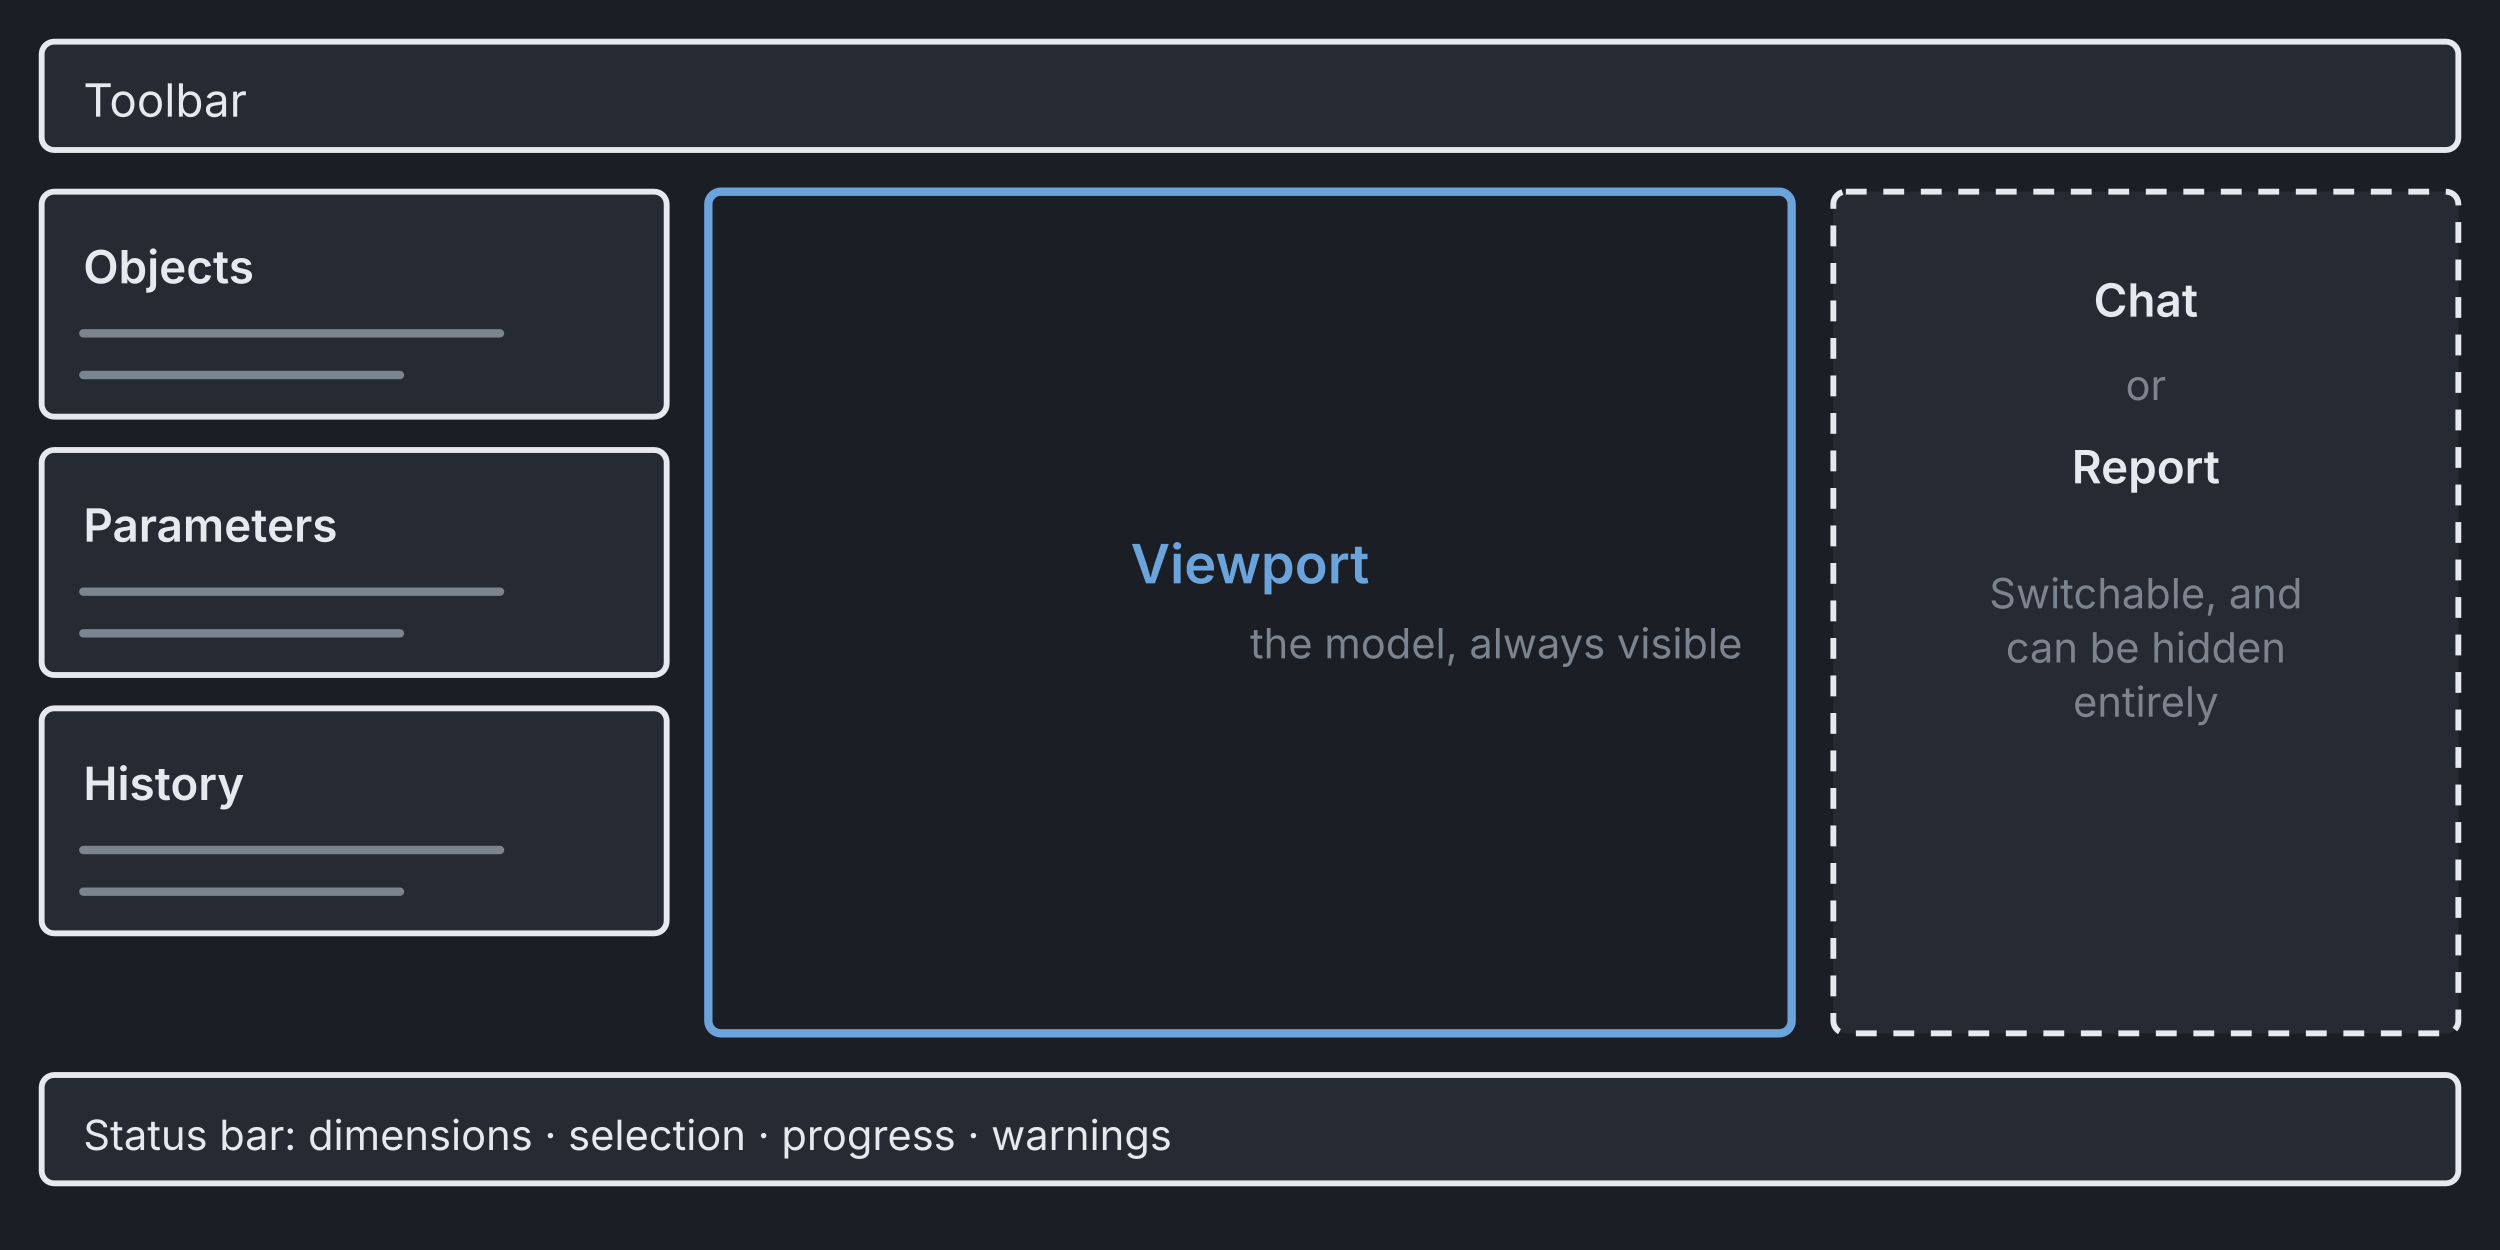
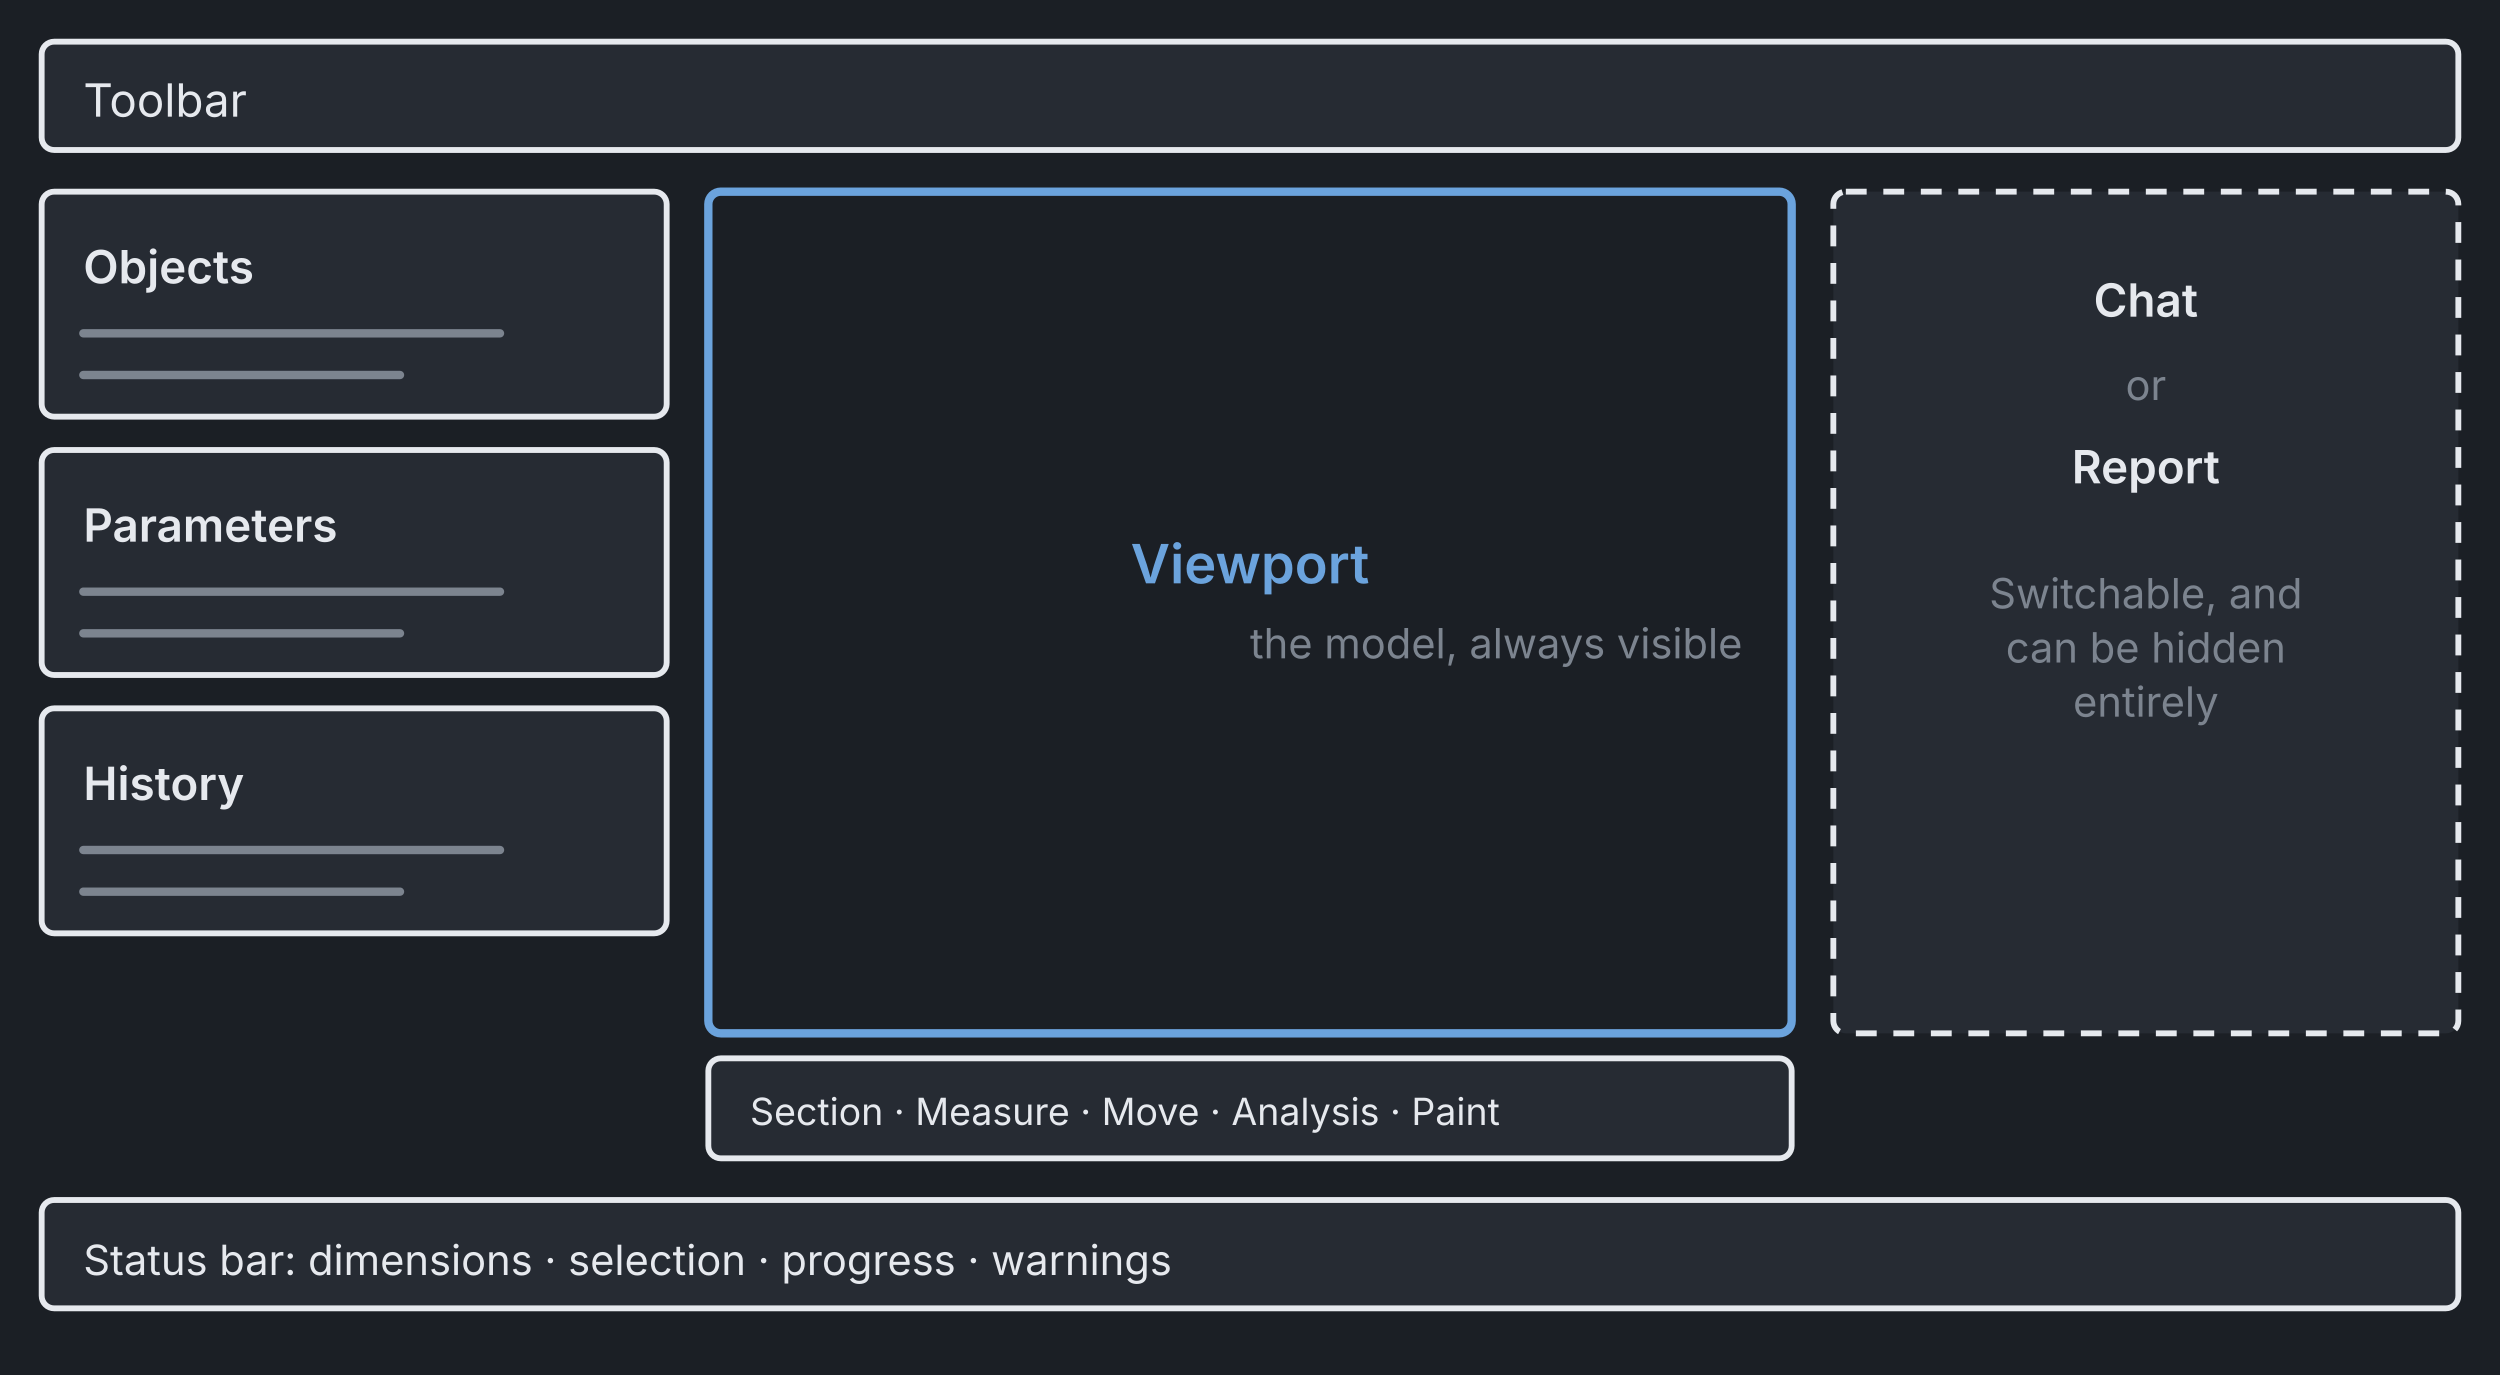
- <svg xmlns="http://www.w3.org/2000/svg" viewBox="0 0 600 300" width="600" height="300">
-   <rect x="0" y="0" width="600" height="300" fill="#1b1f25" />
+ <svg xmlns="http://www.w3.org/2000/svg" viewBox="0 0 600 330" width="600" height="330">
+   <rect x="0" y="0" width="600" height="330" fill="#1b1f25" />
  <rect x="10" y="10" width="580" height="26" rx="3" fill="#262b33" stroke="#e6e9ee" stroke-width="1.4" />
  <text x="20" y="28" fill="#e6e9ee" font-size="11" font-family="system-ui, -apple-system, Segoe UI, sans-serif" text-anchor="start">Toolbar</text>
  <rect x="10" y="46" width="150" height="54" rx="3" fill="#262b33" stroke="#e6e9ee" stroke-width="1.4" />
  <text x="20" y="68" fill="#e6e9ee" font-size="11" font-family="system-ui, -apple-system, Segoe UI, sans-serif" text-anchor="start" font-weight="600">Objects</text>
  <line x1="20" y1="80" x2="120" y2="80" stroke="#7c848f" stroke-width="2" stroke-linecap="round" />
  <line x1="20" y1="90" x2="96" y2="90" stroke="#7c848f" stroke-width="2" stroke-linecap="round" />
  <rect x="10" y="108" width="150" height="54" rx="3" fill="#262b33" stroke="#e6e9ee" stroke-width="1.4" />
  <text x="20" y="130" fill="#e6e9ee" font-size="11" font-family="system-ui, -apple-system, Segoe UI, sans-serif" text-anchor="start" font-weight="600">Parameters</text>
  <line x1="20" y1="142" x2="120" y2="142" stroke="#7c848f" stroke-width="2" stroke-linecap="round" />
  <line x1="20" y1="152" x2="96" y2="152" stroke="#7c848f" stroke-width="2" stroke-linecap="round" />
  <rect x="10" y="170" width="150" height="54" rx="3" fill="#262b33" stroke="#e6e9ee" stroke-width="1.4" />
  <text x="20" y="192" fill="#e6e9ee" font-size="11" font-family="system-ui, -apple-system, Segoe UI, sans-serif" text-anchor="start" font-weight="600">History</text>
  <line x1="20" y1="204" x2="120" y2="204" stroke="#7c848f" stroke-width="2" stroke-linecap="round" />
  <line x1="20" y1="214" x2="96" y2="214" stroke="#7c848f" stroke-width="2" stroke-linecap="round" />
  <rect x="170" y="46" width="260" height="202" rx="3" fill="none" stroke="#6ba3dd" stroke-width="2" />
  <text x="300" y="140" fill="#6ba3dd" font-size="13" font-family="system-ui, -apple-system, Segoe UI, sans-serif" text-anchor="middle" font-weight="600">Viewport</text>
  <text x="300" y="158" fill="#7c848f" font-size="10" font-family="system-ui, -apple-system, Segoe UI, sans-serif" text-anchor="start">the model, always visible</text>
  <rect x="440" y="46" width="150" height="202" rx="3" fill="#262b33" stroke="#e6e9ee" stroke-width="1.4" stroke-dasharray="5 4" />
  <text x="515" y="76" fill="#e6e9ee" font-size="11" font-family="system-ui, -apple-system, Segoe UI, sans-serif" text-anchor="middle" font-weight="600">Chat</text>
  <text x="515" y="96" fill="#7c848f" font-size="10" font-family="system-ui, -apple-system, Segoe UI, sans-serif" text-anchor="middle">or</text>
  <text x="515" y="116" fill="#e6e9ee" font-size="11" font-family="system-ui, -apple-system, Segoe UI, sans-serif" text-anchor="middle" font-weight="600">Report</text>
  <text x="515" y="146" fill="#7c848f" font-size="10" font-family="system-ui, -apple-system, Segoe UI, sans-serif" text-anchor="middle">Switchable, and</text>
  <text x="515" y="159" fill="#7c848f" font-size="10" font-family="system-ui, -apple-system, Segoe UI, sans-serif" text-anchor="middle">can be hidden</text>
  <text x="515" y="172" fill="#7c848f" font-size="10" font-family="system-ui, -apple-system, Segoe UI, sans-serif" text-anchor="middle">entirely</text>
-   <rect x="10" y="258" width="580" height="26" rx="3" fill="#262b33" stroke="#e6e9ee" stroke-width="1.4" />
-   <text x="20" y="276" fill="#e6e9ee" font-size="10" font-family="system-ui, -apple-system, Segoe UI, sans-serif" text-anchor="start">Status bar: dimensions · selection · progress · warnings</text>
+   <rect x="170" y="254" width="260" height="24" rx="3" fill="#262b33" stroke="#e6e9ee" stroke-width="1.4" />
+   <text x="180" y="270" fill="#e6e9ee" font-size="9" font-family="system-ui, -apple-system, Segoe UI, sans-serif" text-anchor="start">Section · Measure · Move · Analysis · Paint</text>
+   <rect x="10" y="288" width="580" height="26" rx="3" fill="#262b33" stroke="#e6e9ee" stroke-width="1.4" />
+   <text x="20" y="306" fill="#e6e9ee" font-size="10" font-family="system-ui, -apple-system, Segoe UI, sans-serif" text-anchor="start">Status bar: dimensions · selection · progress · warnings</text>
</svg>
